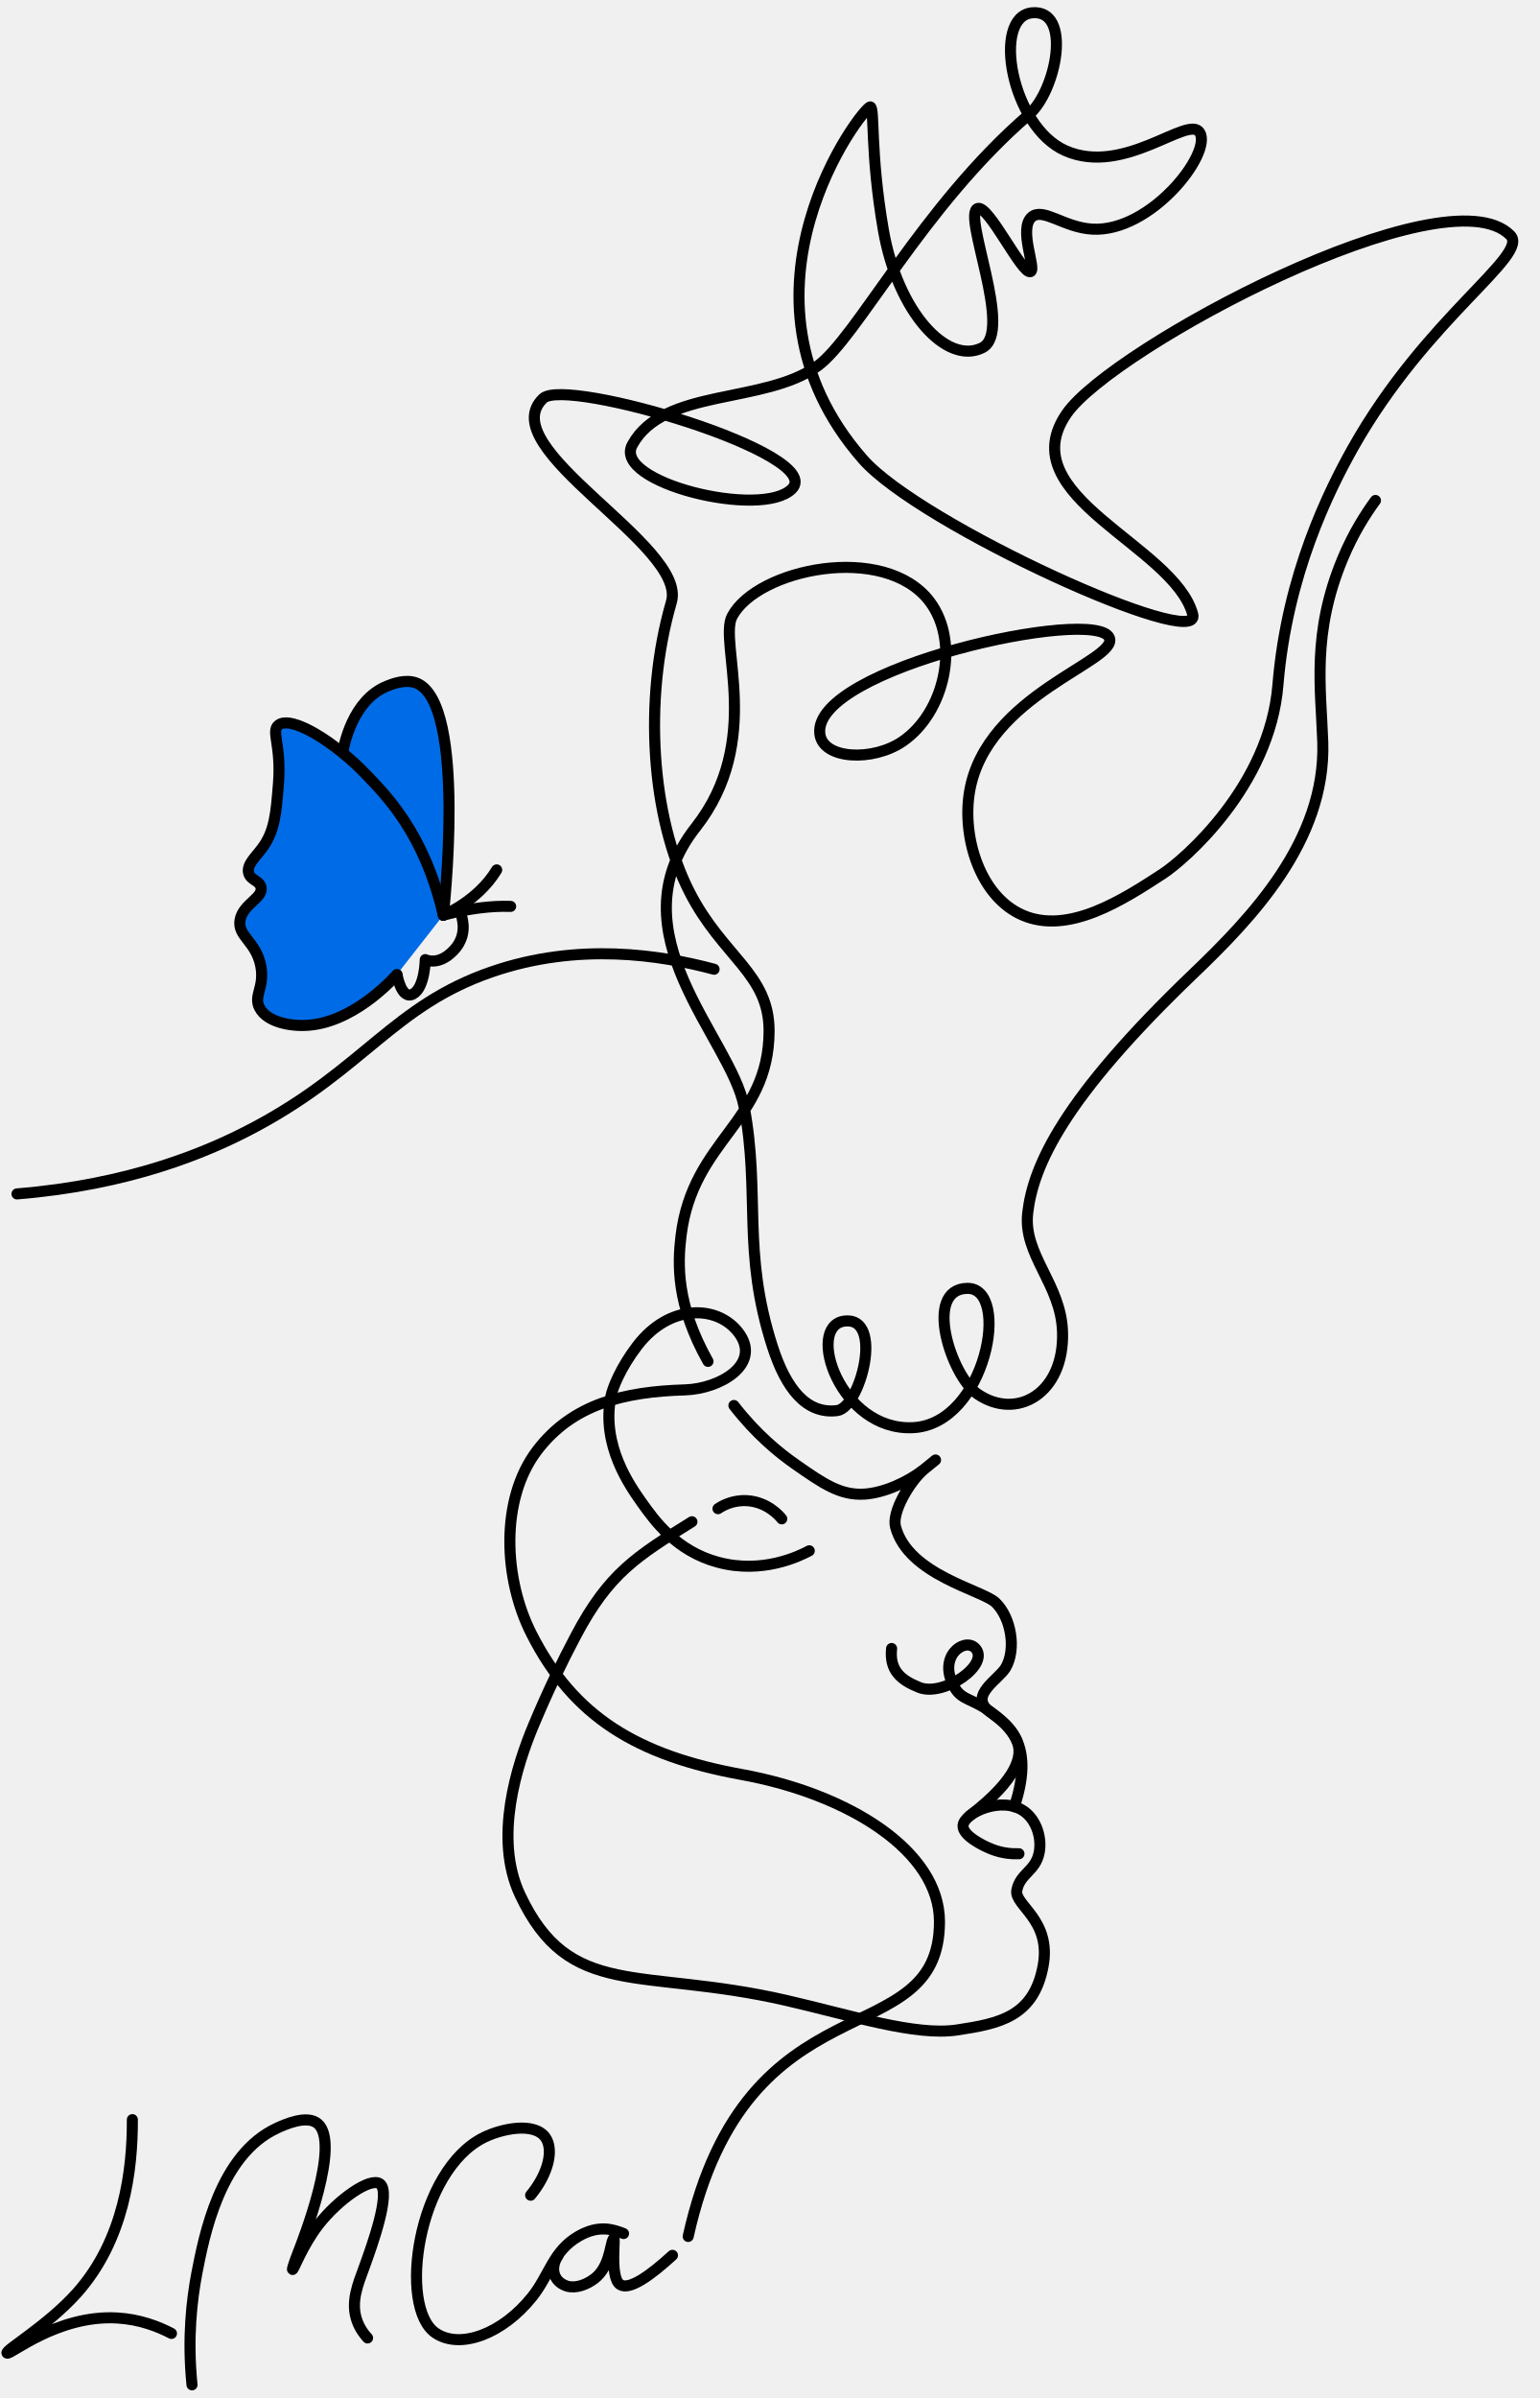
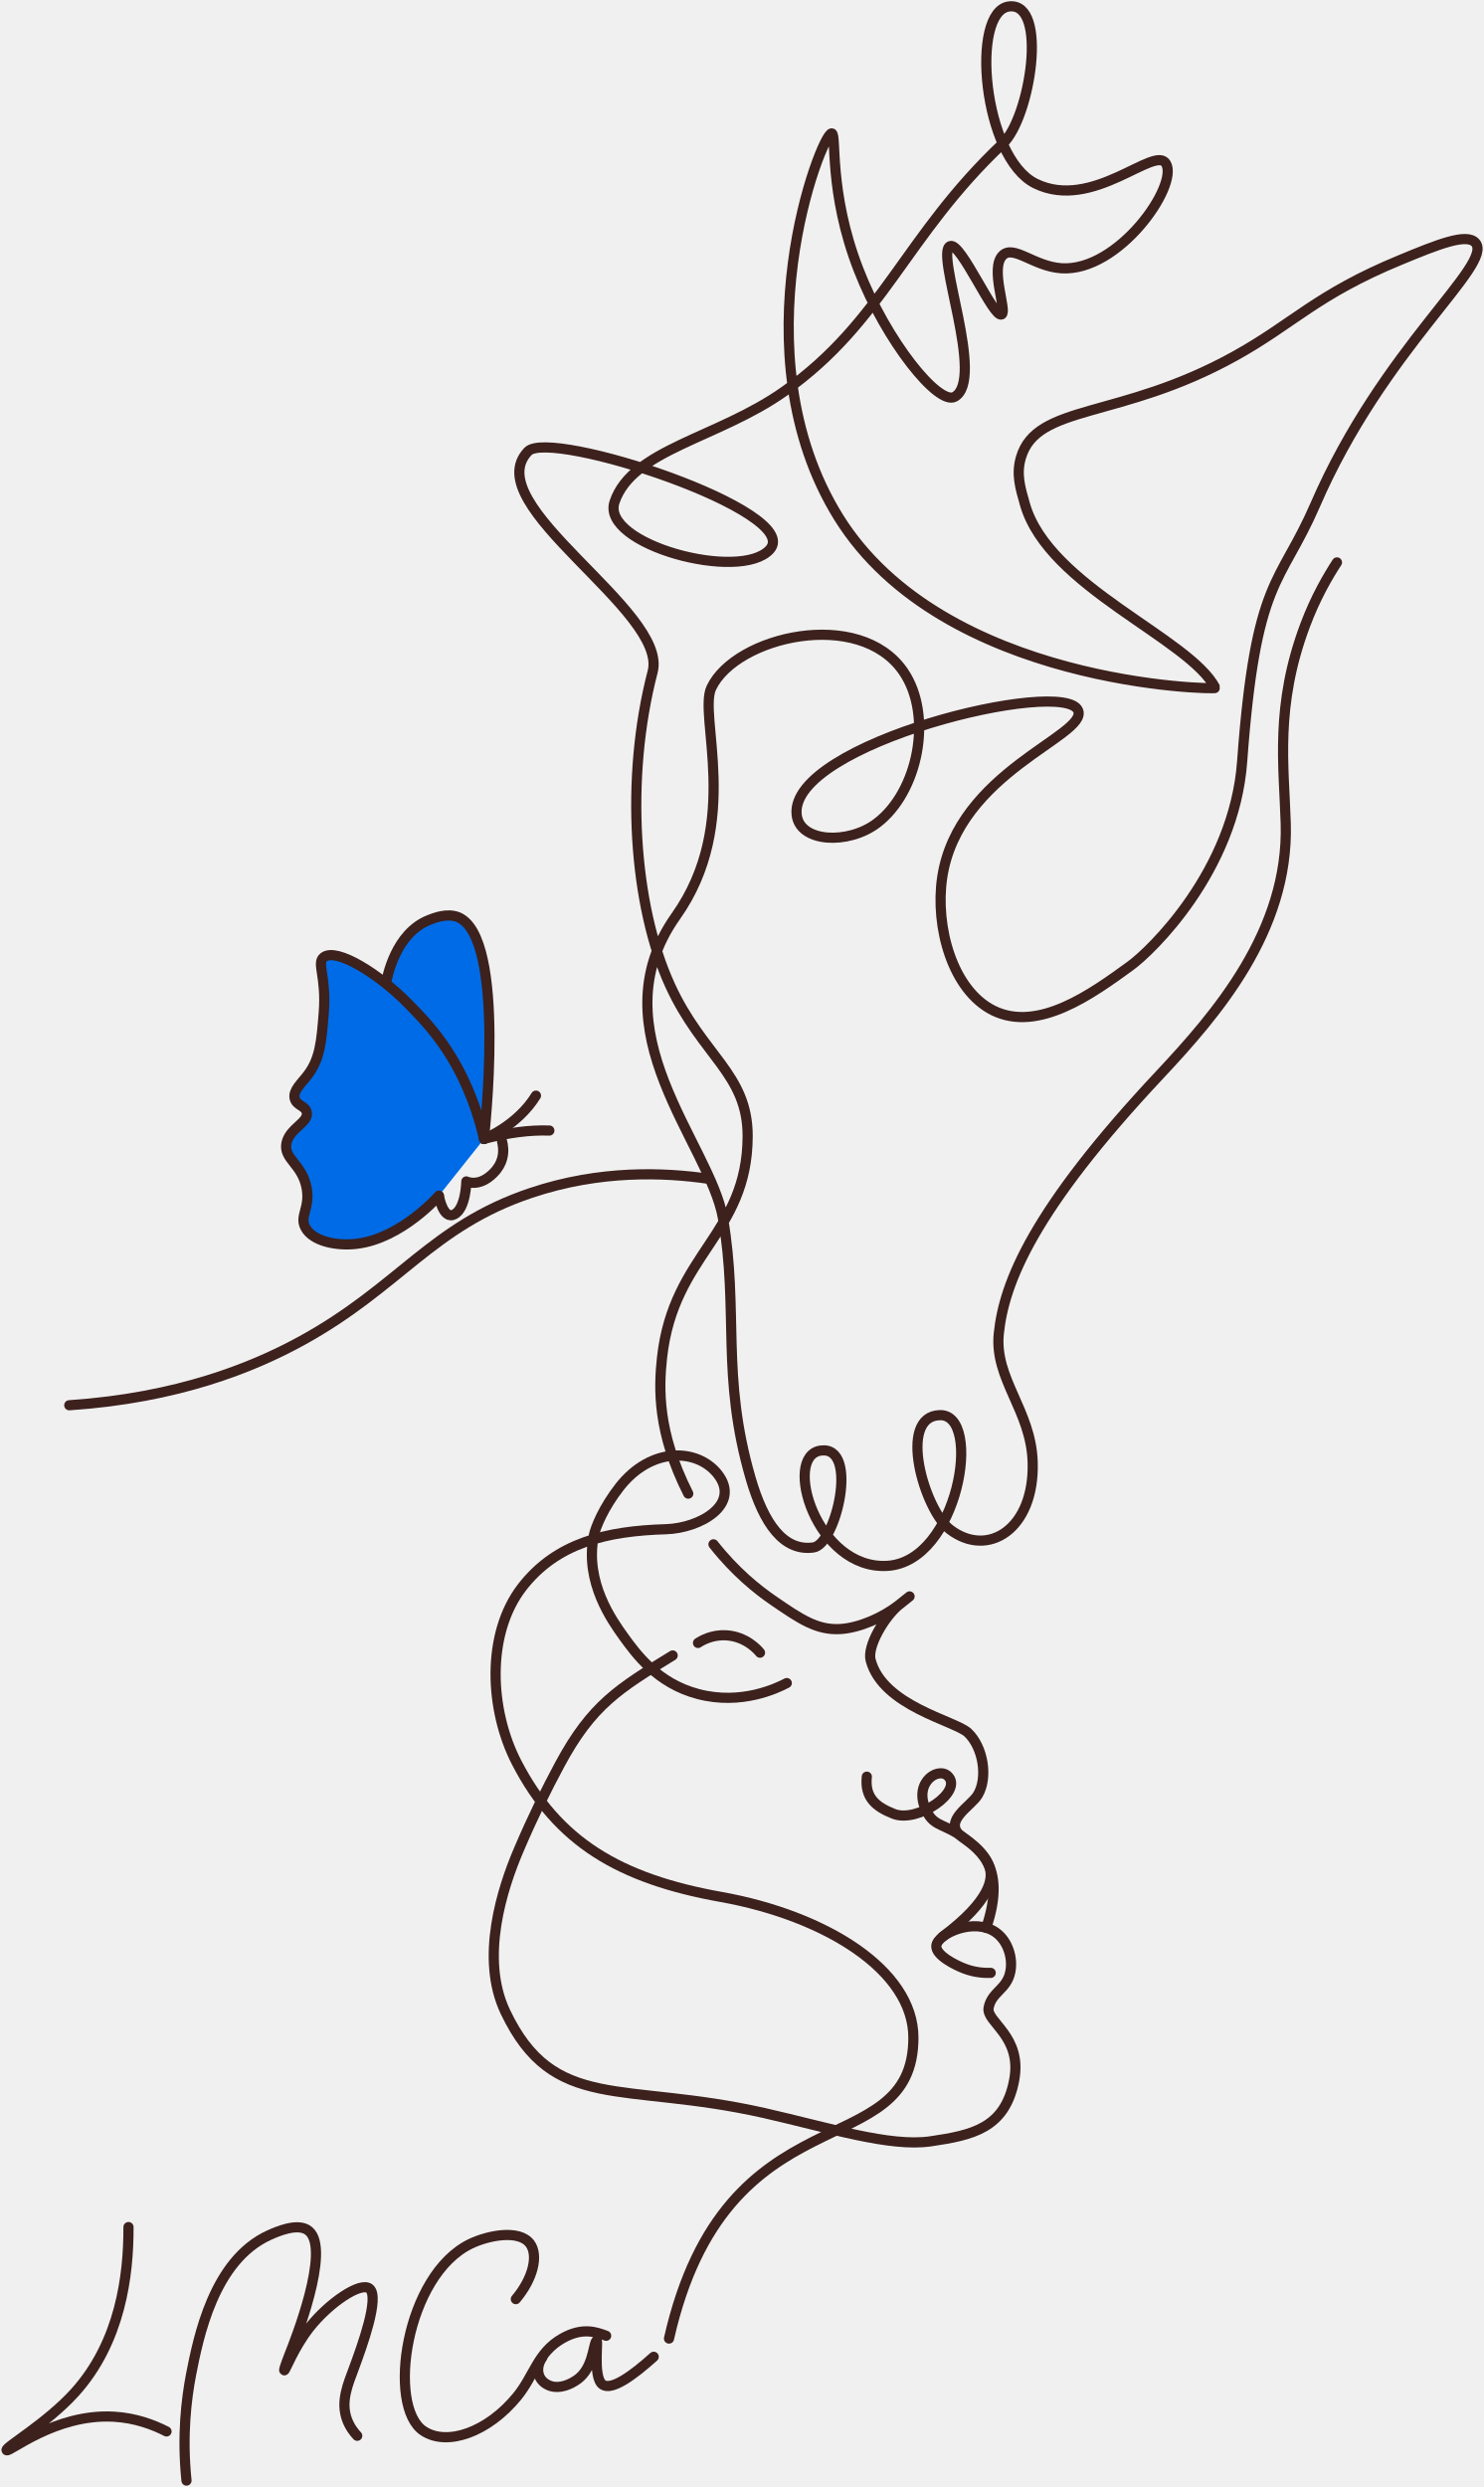
- <svg xmlns="http://www.w3.org/2000/svg" width="174" height="271" viewBox="0 0 174 271" fill="none">
-   <g clip-path="url(#clip0_248_1215)">
-     <path d="M77.795 252.741C84.438 222.897 106.203 232.462 106.203 217.171C106.203 209.166 95.926 202.741 83.872 200.545C71.98 198.39 64.833 193.997 60.088 184.658C56.938 178.48 56.494 169.49 60.714 163.928C64.732 158.653 70.567 157.277 77.431 157.072C81.449 156.949 86.214 154.117 83.448 150.545C81.066 147.487 75.715 147.323 72.061 152.064C70.163 154.527 69.234 156.887 69.052 157.832C67.962 163.353 71.213 167.91 72.525 169.777C73.959 171.789 76.422 175.278 81.167 176.551C86.194 177.905 90.374 175.853 91.484 175.258" stroke="black" stroke-width="1.25" stroke-linecap="round" stroke-linejoin="round" />
-     <path d="M81.167 170.496C81.591 170.208 82.802 169.49 84.458 169.593C86.78 169.736 88.153 171.358 88.375 171.645" stroke="black" stroke-width="1.25" stroke-linecap="round" stroke-linejoin="round" />
-     <path d="M78.219 171.974C72.001 175.853 68.831 177.782 65.095 184.864C63.541 187.799 61.946 191.083 60.33 194.942C58.412 199.498 55.788 207.729 58.776 214.112C64.389 226.079 72.344 222.281 88.84 226.058C96.33 227.782 103.457 230.122 108.222 229.404C112.987 228.685 116.844 227.905 117.914 222.199C118.903 216.945 114.623 215.323 114.946 213.62C115.309 211.711 117.066 211.465 117.47 209.371C117.793 207.77 117.207 205.759 115.814 204.732C113.31 202.885 109.01 204.855 108.869 206.292C108.768 207.421 111.11 208.591 112.119 208.981C113.371 209.474 114.482 209.515 115.188 209.494" stroke="black" stroke-width="1.25" stroke-linecap="round" stroke-linejoin="round" />
-     <path d="M109.615 205.204C115.269 200.894 115.37 198.369 115.127 197.282C114.703 195.414 112.462 193.813 111.897 193.402C109.918 191.965 108.767 192.15 107.939 190.754C105.88 187.265 108.969 185.048 110.201 186.218C112.078 188.025 106.688 191.822 103.901 190.693C101.801 189.851 100.529 188.743 100.792 186.3" stroke="black" stroke-width="1.25" stroke-linecap="round" stroke-linejoin="round" />
-     <path d="M114.663 204.178C117.247 196.481 113.351 194.613 111.796 193.382C109.535 191.555 112.886 189.831 113.694 188.456C114.905 186.383 114.3 182.791 112.543 181.108C111.069 179.691 102.67 177.988 101.236 172.548C100.792 170.886 102.852 167.417 104.447 166.062M104.447 166.062C104.871 165.713 105.759 164.995 105.759 164.995C105.759 164.995 104.79 165.796 104.447 166.062ZM104.447 166.062C102.65 167.479 99.924 168.731 97.663 168.854C94.977 168.997 93.039 167.663 89.93 165.488C88.072 164.195 85.488 162.101 82.964 158.837" stroke="black" stroke-width="1.25" stroke-linecap="round" stroke-linejoin="round" />
-     <path d="M80.723 109.535C74.746 107.934 65.378 106.436 55.545 109.843C44.541 113.64 41.19 120.722 28.954 127.29C23.382 130.287 14.578 133.899 1.919 134.925" stroke="black" stroke-width="1.25" stroke-linecap="round" stroke-linejoin="round" />
-     <path d="M80.037 153.85C76.422 147.425 76.604 142.828 76.988 139.646C78.32 128.768 86.901 126.838 86.942 116.534C86.962 110.028 81.692 108.16 77.937 100.791C73.676 92.458 72.667 79.158 75.897 68.033C77.755 61.65 55.505 50.627 61.401 45.024C63.965 42.581 93.443 51.284 89.526 55.245C86.134 58.694 69.174 54.507 71.476 50.278C74.989 43.813 86.356 45.722 92.413 41.37C96.875 38.148 104.245 23.349 116.279 12.984C119.449 10.254 121.225 0.997 116.662 1.448C112.099 1.9 114.3 14.318 120.438 17.027C127.101 19.962 134.349 12.922 135.621 14.975C137.075 17.294 130.089 26.284 123.466 25.894C120.276 25.709 117.914 23.431 116.642 24.519C115.087 25.853 117.187 30.389 116.501 30.697C115.572 31.108 111.796 23.185 110.544 23.554C108.687 24.108 114.643 37.491 111.049 39.297C107.031 41.309 101.479 35.274 99.864 26.017C98.349 17.273 98.894 12.224 98.39 12.081C97.703 11.875 81.167 33.16 97.522 51.879C104.043 59.351 136.005 73.78 134.834 69.429C132.734 61.629 114.118 56.087 120.579 46.748C125.708 39.318 163.444 19.182 170.733 26.592C172.954 28.85 161.304 35.808 152.965 50.586C150.28 55.369 145.494 64.892 144.465 77.392C143.536 88.846 133.844 97.179 131.462 98.739C127.02 101.633 120.781 105.718 115.552 103.398C110.787 101.284 108.747 94.654 109.596 89.502C111.433 78.46 126.495 74.704 125.405 72.076C123.931 68.505 91.848 75.484 92.676 82.914C92.999 85.849 98.693 86.075 102.024 83.796C106.789 80.553 108.586 72.59 105.093 67.971C99.985 61.26 85.589 64.297 82.762 69.654C81.207 72.59 86.356 83.714 78.643 93.505C69.255 105.43 82.621 117.273 84.115 125.053C85.972 134.843 83.853 141.452 87.325 152.187C88.86 156.949 91.162 159.843 94.634 159.412C97.259 159.084 99.965 148.759 95.482 149.293C91 149.827 94.957 161.752 103.215 161.342C111.473 160.931 114.34 145.496 109.333 145.599C104.326 145.701 107.536 155.492 110.484 157.524C114.906 160.582 120.337 157.483 120.115 150.525C119.953 145.106 115.632 141.822 116.178 137.08C116.783 131.785 120.135 124.17 134.915 110.028C141.396 103.809 149.896 95.065 149.533 83.858C149.331 77.844 148.26 71.563 151.794 63.107C153.005 60.192 154.439 57.996 155.489 56.559" stroke="black" stroke-width="1.25" stroke-linecap="round" stroke-linejoin="round" />
-     <path d="M50.114 103.419C50.114 103.419 53.991 101.879 56.151 98.308" stroke="black" stroke-width="1.25" stroke-linecap="round" stroke-linejoin="round" />
-     <path d="M38.727 85.09C38.868 84.309 39.817 79.117 43.754 77.536C44.36 77.29 45.813 76.715 47.065 77.187C52.86 79.445 50.114 103.439 50.114 103.439" fill="#006BE6" />
-     <path d="M38.727 85.09C38.868 84.309 39.817 79.117 43.754 77.536C44.36 77.29 45.813 76.715 47.065 77.187C52.86 79.445 50.114 103.439 50.114 103.439" stroke="black" stroke-width="1.25" stroke-linecap="round" stroke-linejoin="round" />
-     <path d="M14.962 239.543C14.982 245.188 14.054 253.111 8.703 259.125C5.392 262.819 0.586 265.59 0.788 265.919C1.01 266.288 6.422 261.567 13.246 261.957C15.79 262.101 17.89 262.922 19.384 263.702" stroke="black" stroke-width="1.25" stroke-linecap="round" stroke-linejoin="round" />
-     <path d="M21.706 269.511C21.161 264.133 21.706 259.843 22.231 257.011C23.079 252.618 24.855 243.464 31.337 240.488C32.104 240.139 34.709 238.928 35.94 240.016C38.504 242.253 34.305 253.029 33.638 254.712C33.638 254.712 32.972 256.436 33.073 256.477C33.194 256.539 34.163 253.809 36.001 251.428C38.262 248.513 41.917 245.988 42.967 246.809C44.218 247.795 42.058 253.768 41.19 256.169C40.483 258.119 39.595 260.13 40.362 262.286C40.685 263.168 41.169 263.805 41.553 264.215" stroke="black" stroke-width="1.25" stroke-linecap="round" stroke-linejoin="round" />
-     <path d="M59.987 248.082C62.006 245.64 62.632 242.91 61.643 241.535C60.371 239.79 56.717 240.57 54.738 241.535C47.166 245.229 44.966 260.767 49.246 263.661C52.012 265.529 56.777 263.784 60.149 259.576C62.107 257.134 62.511 254.383 65.398 252.721C67.741 251.366 69.376 251.982 70.487 252.413" stroke="black" stroke-width="1.25" stroke-linecap="round" stroke-linejoin="round" />
-     <path d="M76.019 254.876C73.576 257.113 71.153 258.878 70.103 258.181C68.831 257.339 69.719 252.249 69.315 253.049C68.952 253.768 68.912 256.19 67.216 257.503C66.267 258.222 65.055 258.653 64.066 258.345C63.884 258.283 63.157 258.037 62.794 257.318C62.43 256.6 62.552 255.697 63.077 254.938" stroke="black" stroke-width="1.25" stroke-linecap="round" stroke-linejoin="round" />
-     <path d="M44.885 110.151C44.885 110.151 45.369 113.066 46.702 112.327C48.035 111.588 48.075 108.447 48.075 108.447C48.075 108.447 49.529 109.207 51.225 107.462C51.79 106.887 52.093 106.292 52.234 105.759C52.476 104.855 52.315 104.096 52.234 103.747" stroke="black" stroke-width="1.25" stroke-linecap="round" stroke-linejoin="round" />
-     <path d="M50.114 103.419C47.974 94.121 43.572 89.81 41.291 87.43C37.959 83.961 32.952 80.759 31.478 81.949C30.61 82.647 31.821 84.166 31.478 88.558C31.215 91.883 31.054 93.957 29.62 95.865C28.894 96.851 27.864 97.713 28.106 98.657C28.328 99.498 29.318 99.478 29.499 100.258C29.802 101.469 27.46 102.146 27.137 103.973C26.814 105.82 28.994 106.395 29.499 109.269C29.903 111.649 28.631 112.512 29.338 113.887C30.206 115.59 33.154 116.104 35.334 115.816C40.564 115.159 44.864 110.131 44.864 110.131" fill="#006BE6" />
-     <path d="M50.114 103.419C47.974 94.121 43.572 89.81 41.291 87.43C37.959 83.961 32.952 80.759 31.478 81.949C30.61 82.647 31.821 84.166 31.478 88.558C31.215 91.883 31.054 93.957 29.62 95.865C28.894 96.851 27.864 97.713 28.106 98.657C28.328 99.498 29.318 99.478 29.499 100.258C29.802 101.469 27.46 102.146 27.137 103.973C26.814 105.82 28.994 106.395 29.499 109.269C29.903 111.649 28.631 112.512 29.338 113.887C30.206 115.59 33.154 116.104 35.334 115.816C40.564 115.159 44.864 110.131 44.864 110.131" stroke="black" stroke-width="1.25" stroke-linecap="round" stroke-linejoin="round" />
-     <path d="M57.726 102.433C55.505 102.351 52.961 102.68 50.114 103.419" stroke="black" stroke-width="1.25" stroke-linecap="round" stroke-linejoin="round" />
+ <svg xmlns="http://www.w3.org/2000/svg" width="219" height="367" viewBox="0 0 219 367" fill="none">
+   <g clip-path="url(#clip0_657_1454)">
+     <path d="M98.74 345.093C107.174 307.837 134.809 319.777 134.809 300.688C134.809 290.695 121.761 282.675 106.457 279.933C91.358 277.243 82.283 271.759 76.258 260.101C72.259 252.388 71.695 241.165 77.053 234.221C82.154 227.636 89.563 225.92 98.279 225.663C103.38 225.51 109.43 221.974 105.918 217.515C102.893 213.697 96.1 213.492 91.46 219.411C89.05 222.486 87.871 225.433 87.64 226.611C86.256 233.504 90.383 239.192 92.05 241.524C93.87 244.035 96.997 248.391 103.021 249.98C109.405 251.671 114.711 249.108 116.121 248.365" stroke="#3C211D" stroke-width="1.5" stroke-linecap="round" stroke-linejoin="round" />
+     <path d="M103.02 242.446C103.558 242.088 105.096 241.191 107.198 241.319C110.146 241.498 111.889 243.523 112.171 243.881" stroke="#3C211D" stroke-width="1.5" stroke-linecap="round" stroke-linejoin="round" />
+     <path d="M99.28 244.292C91.384 249.135 87.36 251.543 82.617 260.383C80.643 264.047 78.618 268.147 76.567 272.964C74.132 278.653 70.799 288.927 74.593 296.896C81.72 311.835 91.82 307.094 112.764 311.809C122.274 313.961 131.324 316.882 137.373 315.986C143.423 315.089 148.32 314.115 149.678 306.992C150.934 300.432 145.5 298.408 145.91 296.281C146.371 293.898 148.602 293.591 149.114 290.977C149.524 288.979 148.781 286.468 147.012 285.187C143.834 282.88 138.373 285.34 138.194 287.134C138.066 288.543 141.039 290.004 142.321 290.491C143.91 291.105 145.32 291.157 146.218 291.131" stroke="#3C211D" stroke-width="1.5" stroke-linecap="round" stroke-linejoin="round" />
+     <path d="M139.138 285.775C146.316 280.394 146.444 277.242 146.137 275.884C145.598 273.553 142.753 271.554 142.035 271.042C139.523 269.248 138.062 269.478 137.011 267.736C134.396 263.38 138.318 260.613 139.882 262.073C142.266 264.328 135.421 269.069 131.884 267.659C129.218 266.609 127.603 265.225 127.936 262.176" stroke="#3C211D" stroke-width="1.5" stroke-linecap="round" stroke-linejoin="round" />
+     <path d="M145.55 284.494C148.831 274.885 143.883 272.553 141.91 271.016C139.038 268.735 143.294 266.583 144.319 264.866C145.857 262.278 145.088 257.794 142.858 255.693C140.987 253.925 130.323 251.798 128.502 245.008C127.938 242.933 130.553 238.603 132.578 236.911M132.578 236.911C133.117 236.476 134.245 235.579 134.245 235.579C134.245 235.579 133.014 236.578 132.578 236.911ZM132.578 236.911C130.297 238.679 126.836 240.242 123.965 240.396C120.556 240.576 118.095 238.91 114.147 236.194C111.788 234.58 108.507 231.966 105.303 227.892" stroke="#3C211D" stroke-width="1.5" stroke-linecap="round" stroke-linejoin="round" />
+     <path d="M104.431 173.931C98.151 173.034 88.64 172.573 78.309 176.057C63.672 180.977 59.006 189.894 44.548 197.837C37.37 201.783 26.27 206.293 10.223 207.369" stroke="#3C211D" stroke-width="1.5" stroke-linecap="round" stroke-linejoin="round" />
+     <path d="M101.58 220.411C96.991 211.34 97.222 204.832 97.709 200.348C99.401 184.974 110.296 182.232 110.347 167.678C110.372 158.48 103.682 155.841 98.914 145.438C93.505 133.651 92.223 114.869 96.324 99.136C98.683 90.117 70.433 74.513 77.918 66.621C81.174 63.187 118.601 75.461 113.628 81.072C109.321 85.941 88.557 80.329 90.71 74.052C93.351 66.288 105.938 64.699 115.781 57.73C130.342 47.429 133.521 34.874 148.005 21.191C152.055 17.373 154.747 0.308 148.953 0.949C143.16 1.589 145.031 23.241 152.824 27.084C161.284 31.235 170.487 21.294 172.102 24.163C173.947 27.443 165.078 40.127 156.669 39.588C152.619 39.332 149.62 36.104 148.005 37.667C146.031 39.563 148.697 45.969 147.825 46.404C146.646 46.993 141.852 35.771 140.263 36.309C137.904 37.103 145.467 55.987 140.904 58.55C138.52 59.882 130.829 50.427 126.702 39.768C122.241 28.289 123.523 19.73 122.754 19.679C121.242 19.628 108.655 51.964 123.754 76.306C139.212 101.238 179.51 101.776 179.382 101.519C175.537 94.14 154.798 86.632 151.286 74.462C150.542 71.899 149.979 69.926 150.671 67.543C153.003 59.523 165.231 61.983 182.227 52.554C190.892 47.762 194.301 43.458 206.683 38.358C212.246 36.052 216.476 34.361 217.758 35.822C220.526 39.025 204.145 51.324 194.122 74.487C188.918 86.504 185.329 85.095 183.33 112.384C182.15 128.552 169.846 140.364 166.821 142.542C161.181 146.642 153.26 152.381 146.62 149.127C140.57 146.129 137.981 136.777 139.058 129.5C141.391 113.895 160.515 108.566 159.13 104.876C157.259 99.854 116.525 109.693 117.576 120.199C117.986 124.35 125.215 124.683 129.445 121.454C135.495 116.868 137.776 105.619 133.341 99.111C126.856 89.63 108.578 93.909 104.989 101.494C103.015 105.645 109.552 121.377 99.76 135.188C87.839 152.023 104.81 168.78 106.707 179.773C109.065 193.609 106.373 202.961 110.783 218.13C112.731 224.844 115.653 228.969 120.062 228.354C123.395 227.893 126.83 213.288 121.139 214.056C115.448 214.825 120.473 231.685 130.957 231.07C141.442 230.455 145.082 208.675 138.725 208.829C132.367 208.983 136.443 222.819 140.186 225.689C145.8 229.994 152.696 225.638 152.414 215.799C152.209 208.137 146.723 203.5 147.415 196.786C148.184 189.304 152.439 178.543 171.204 158.557C179.433 149.768 190.226 137.417 189.764 121.557C189.508 113.05 188.149 104.184 192.635 92.244C194.173 88.144 196.019 84.993 197.326 82.994" stroke="#3C211D" stroke-width="1.5" stroke-linecap="round" stroke-linejoin="round" />
+     <path d="M71.438 168.062C71.438 168.062 76.359 166.141 79.102 161.682" stroke="#3C211D" stroke-width="1.5" stroke-linecap="round" stroke-linejoin="round" />
+     <path d="M56.955 145.181C57.135 144.207 58.339 137.725 63.338 135.752C64.107 135.444 65.953 134.727 67.542 135.316C74.9 138.135 71.413 168.088 71.413 168.088" fill="#006BE6" />
+     <path d="M56.955 145.181C57.135 144.207 58.339 137.725 63.338 135.752C64.107 135.444 65.953 134.727 67.542 135.316C74.9 138.135 71.413 168.088 71.413 168.088" stroke="#3C211D" stroke-width="1.5" stroke-linecap="round" stroke-linejoin="round" />
+     <path d="M18.963 328.643C18.988 335.689 17.809 345.58 11.016 353.088C6.812 357.7 0.71 361.159 0.967 361.569C1.249 362.03 8.119 356.137 16.784 356.624C20.014 356.803 22.68 357.828 24.577 358.801" stroke="#3C211D" stroke-width="1.5" stroke-linecap="round" stroke-linejoin="round" />
+     <path d="M27.524 366.053C26.831 359.339 27.524 353.984 28.19 350.448C29.267 344.965 31.523 333.537 39.752 329.822C40.726 329.386 44.033 327.874 45.596 329.232C48.852 332.025 43.52 345.477 42.674 347.578C42.674 347.578 41.828 349.731 41.956 349.782C42.11 349.859 43.34 346.451 45.673 343.479C48.544 339.84 53.184 336.689 54.517 337.713C56.107 338.943 53.364 346.4 52.261 349.398C51.364 351.832 50.236 354.343 51.21 357.033C51.621 358.135 52.236 358.929 52.723 359.442" stroke="#3C211D" stroke-width="1.5" stroke-linecap="round" stroke-linejoin="round" />
+     <path d="M76.133 339.276C78.696 336.227 79.491 332.819 78.235 331.103C76.62 328.925 71.98 329.898 69.468 331.103C59.855 335.715 57.06 355.112 62.495 358.724C66.007 361.056 72.057 358.878 76.338 353.625C78.825 350.576 79.337 347.143 83.003 345.067C85.977 343.376 88.053 344.145 89.463 344.683" stroke="#3C211D" stroke-width="1.5" stroke-linecap="round" stroke-linejoin="round" />
+     <path d="M96.482 347.784C93.38 350.577 90.304 352.78 88.971 351.909C87.356 350.858 88.484 344.504 87.971 345.503C87.51 346.4 87.458 349.424 85.305 351.063C84.1 351.96 82.562 352.498 81.306 352.114C81.075 352.037 80.152 351.73 79.691 350.833C79.23 349.936 79.383 348.809 80.05 347.861" stroke="#3C211D" stroke-width="1.5" stroke-linecap="round" stroke-linejoin="round" />
+     <path d="M64.777 176.467C64.777 176.467 65.393 180.105 67.085 179.183C68.776 178.26 68.828 174.34 68.828 174.34C68.828 174.34 70.673 175.288 72.827 173.11C73.544 172.392 73.929 171.649 74.109 170.983C74.416 169.856 74.211 168.908 74.109 168.472" stroke="#3C211D" stroke-width="1.5" stroke-linecap="round" stroke-linejoin="round" />
+     <path d="M71.441 168.063C68.723 156.456 63.135 151.075 60.238 148.103C56.008 143.772 49.651 139.775 47.779 141.261C46.677 142.132 48.215 144.028 47.779 149.512C47.446 153.663 47.241 156.251 45.421 158.634C44.498 159.864 43.191 160.94 43.498 162.118C43.78 163.169 45.036 163.143 45.267 164.117C45.652 165.629 42.678 166.474 42.268 168.755C41.858 171.061 44.626 171.778 45.267 175.366C45.78 178.338 44.165 179.414 45.062 181.131C46.164 183.257 49.907 183.898 52.676 183.539C59.315 182.719 64.775 176.442 64.775 176.442" fill="#006BE6" />
+     <path d="M71.441 168.063C68.723 156.456 63.135 151.075 60.238 148.103C56.008 143.772 49.651 139.775 47.779 141.261C46.677 142.132 48.215 144.028 47.779 149.512C47.446 153.663 47.241 156.251 45.421 158.634C44.498 159.864 43.191 160.94 43.498 162.118C43.78 163.169 45.036 163.143 45.267 164.117C45.652 165.629 42.678 166.474 42.268 168.755C41.858 171.061 44.626 171.778 45.267 175.366C45.78 178.338 44.165 179.414 45.062 181.131C46.164 183.257 49.907 183.898 52.676 183.539C59.315 182.719 64.775 176.442 64.775 176.442" stroke="#3C211D" stroke-width="1.5" stroke-linecap="round" stroke-linejoin="round" />
+     <path d="M81.079 166.832C78.259 166.73 75.029 167.14 71.414 168.062" stroke="#3C211D" stroke-width="1.5" stroke-linecap="round" stroke-linejoin="round" />
  </g>
  <defs>
-     <clipPath id="clip0_248_1215">
-       <rect width="173.099" height="271" fill="white" />
+     <clipPath id="clip0_657_1454">
+       <rect width="219" height="367" fill="white" />
    </clipPath>
  </defs>
</svg>
